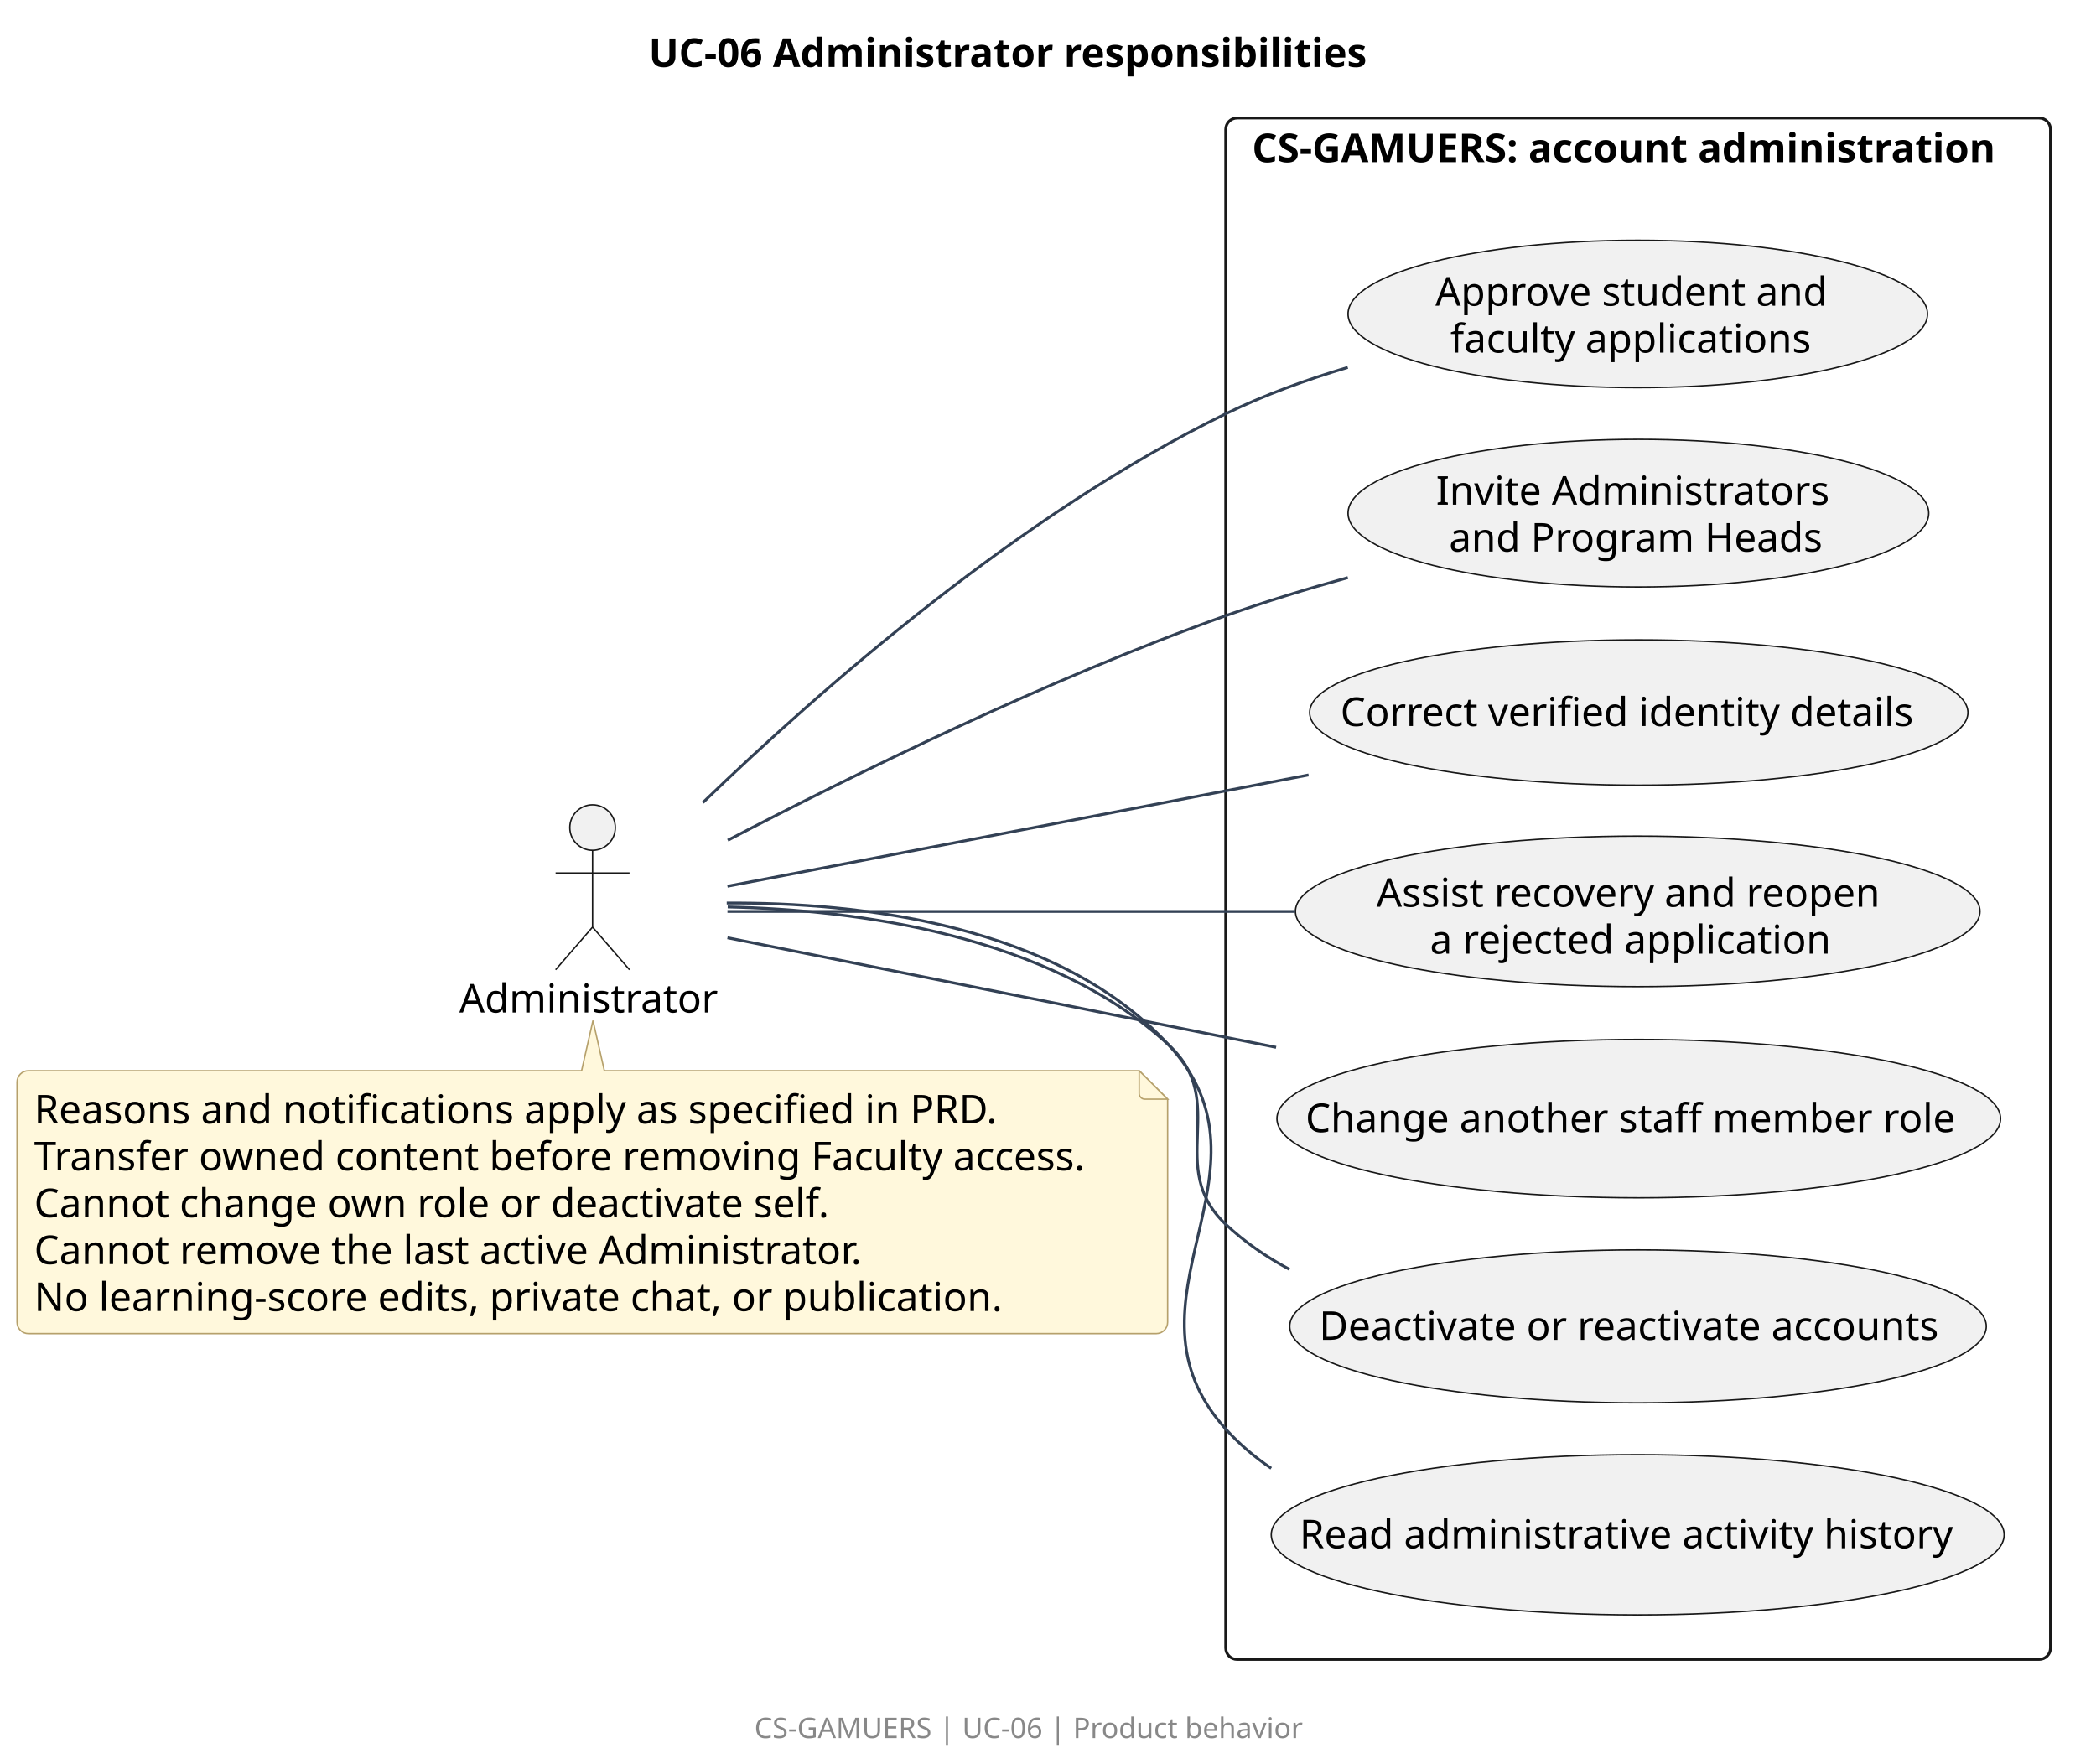
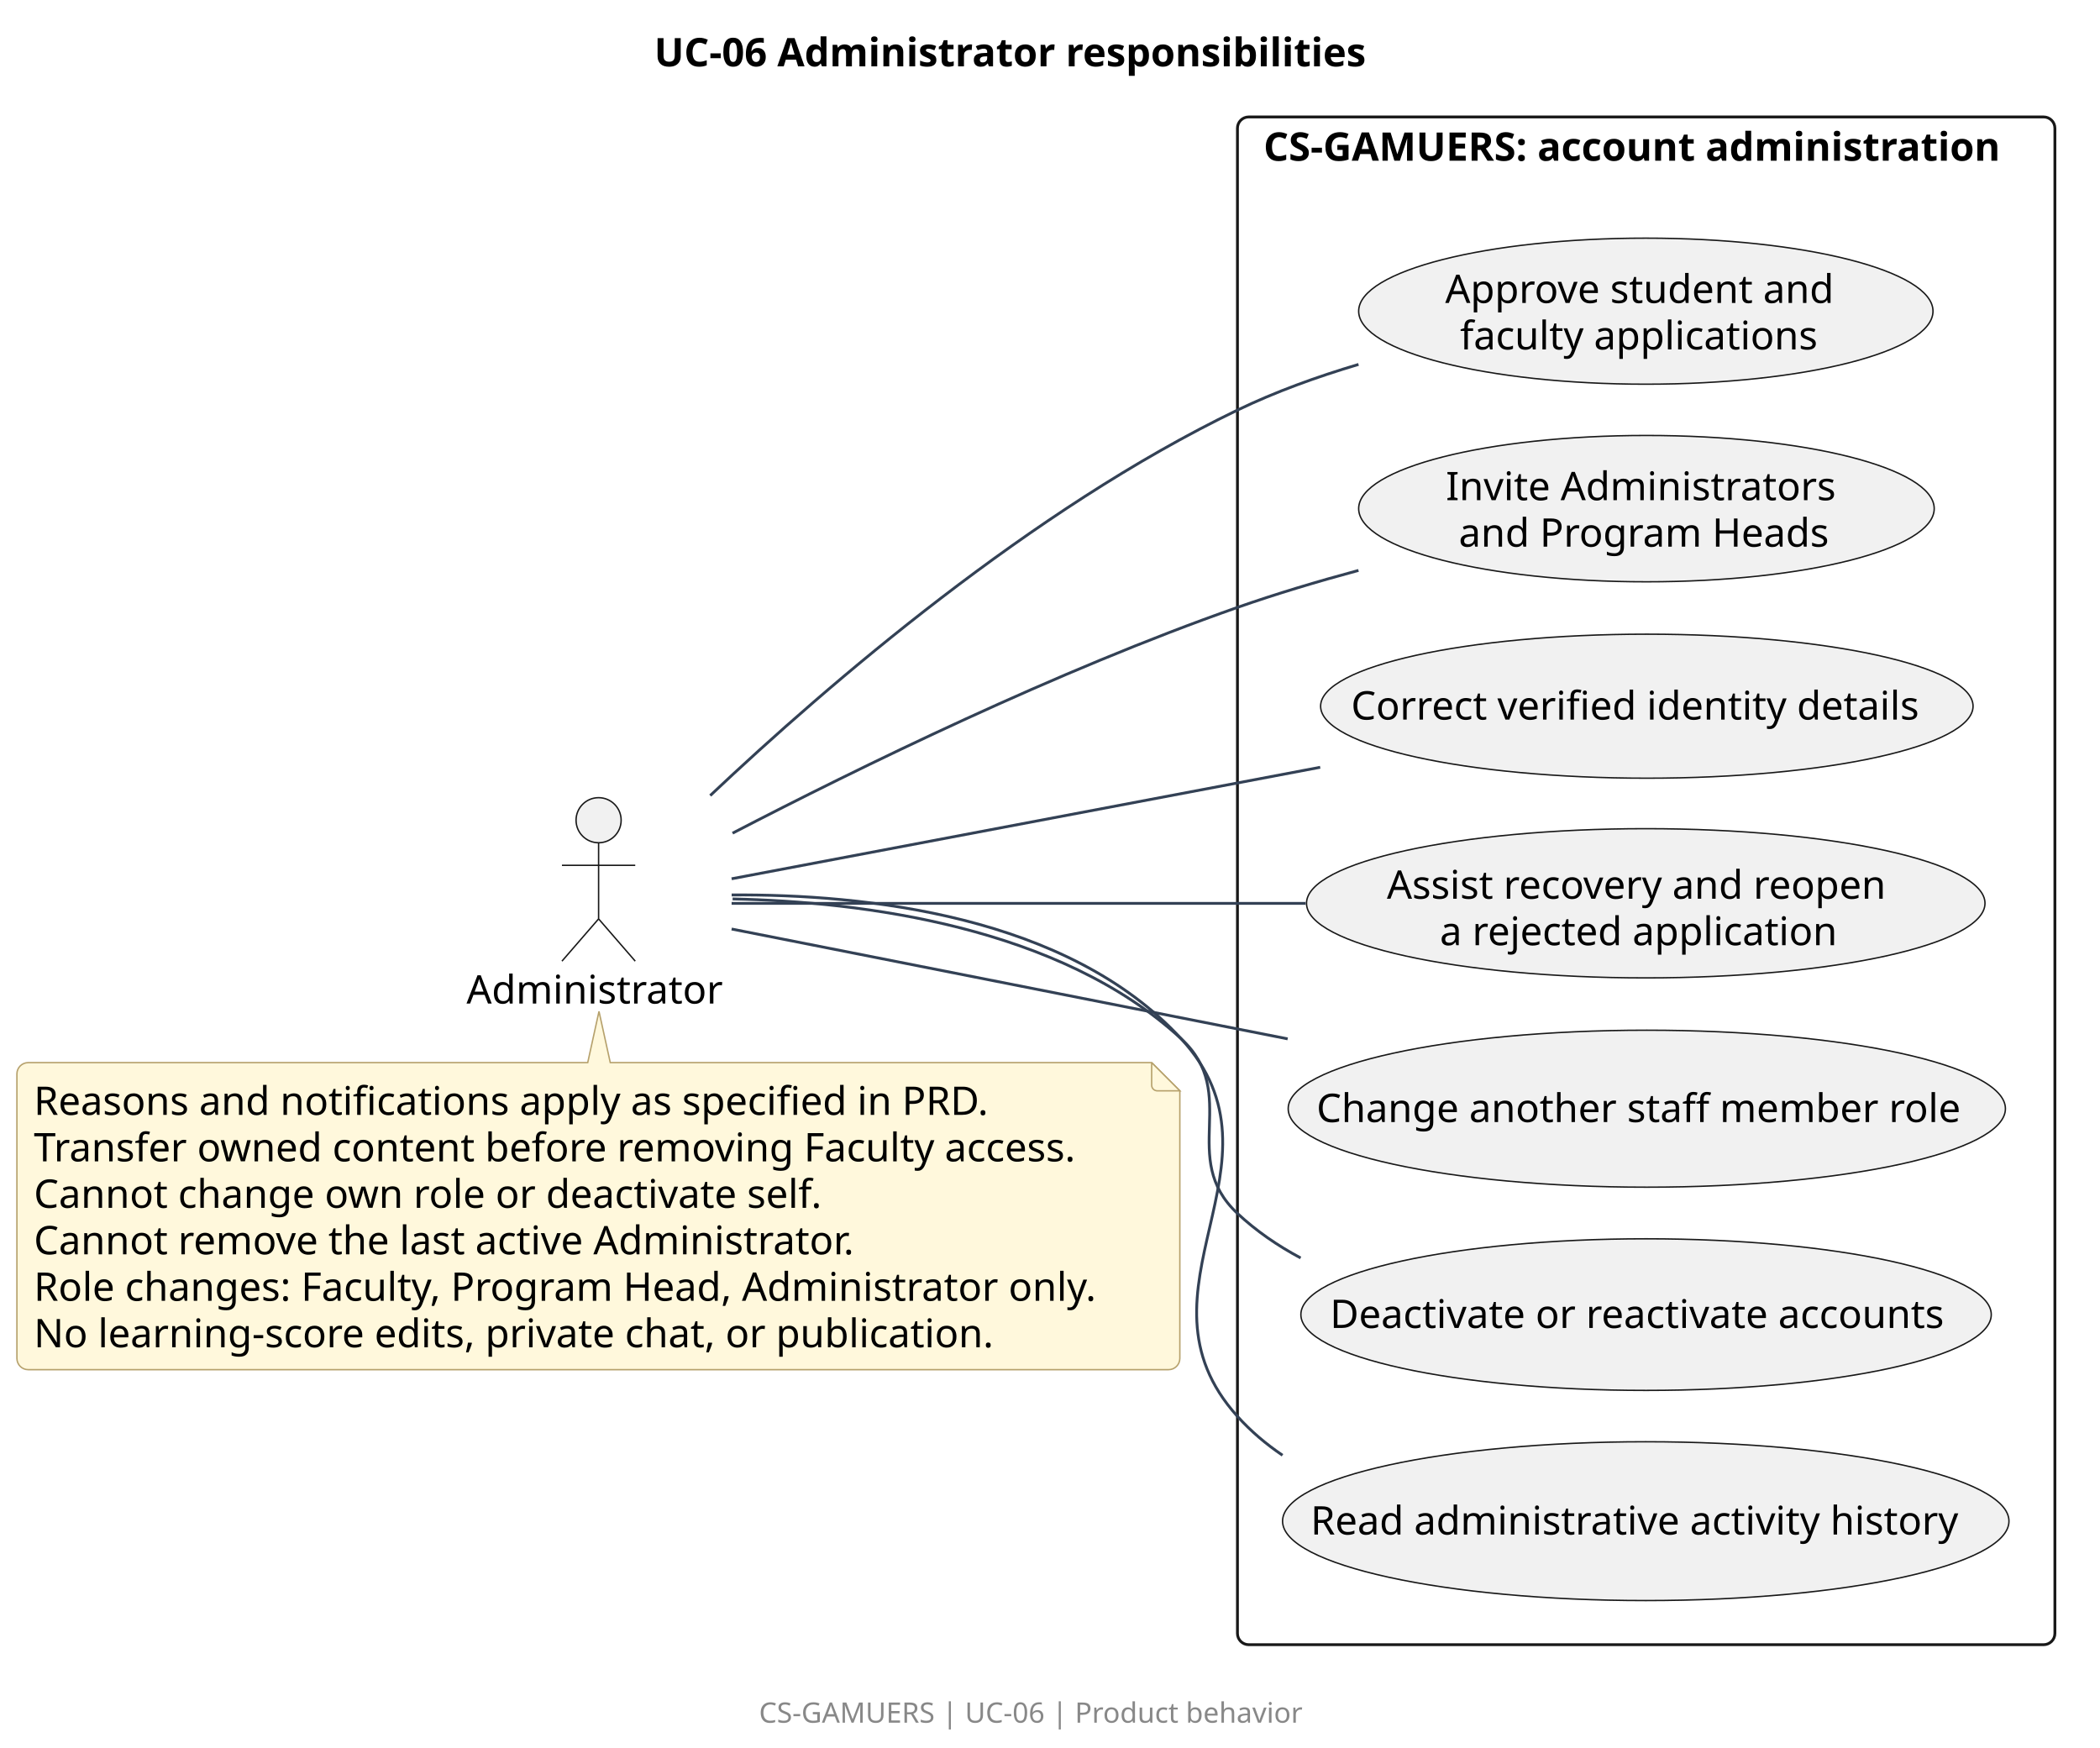
- <svg xmlns="http://www.w3.org/2000/svg" version="1.1" data-diagram-type="DESCRIPTION" style="width:737px;height:620px;background:#FFFFFF;" width="737px" height="620px" viewBox="0 0 737 620" zoomAndPan="magnify" preserveAspectRatio="none" contentStyleType="text/css">
+ <svg xmlns="http://www.w3.org/2000/svg" version="1.1" data-diagram-type="DESCRIPTION" style="width:745px;height:620px;background:#FFFFFF;" width="745px" height="620px" viewBox="0 0 745 620" zoomAndPan="magnify" preserveAspectRatio="none" contentStyleType="text/css">
  <defs />
  <g font-family="sans-serif" lengthAdjust="spacing">
    <g class="title" data-source-line="13">
-       <text x="228.097" y="23.535" fill="#000" font-size="14" textLength="273.807" font-weight="700">UC-06  Administrator responsibilities</text>
+       <text x="232.097" y="23.535" fill="#000" font-size="14" textLength="273.807" font-weight="700">UC-06  Administrator responsibilities</text>
    </g>
    <g class="cluster" data-qualified-name="CS-GAMUERS. account administration" id="ent0002" data-source-line="17">
-       <rect x="431" y="41.488" width="290" height="542" fill="none" style="stroke:#181818;stroke-width:1;" rx="4" ry="4" />
-       <text x="440.252" y="57.023" fill="#000" font-size="14" textLength="271.496" font-weight="700">CS-GAMUERS: account administration</text>
+       <rect x="439" y="41.488" width="290" height="542" fill="none" style="stroke:#181818;stroke-width:1;" rx="4" ry="4" />
+       <text x="448.252" y="57.023" fill="#000" font-size="14" textLength="271.496" font-weight="700">CS-GAMUERS: account administration</text>
    </g>
    <g class="entity" data-qualified-name="A" id="ent0001" data-source-line="16">
-       <ellipse cx="208.36" cy="290.988" rx="8" ry="8" fill="#F1F1F1" style="stroke:#181818;stroke-width:0.5;" />
-       <path d="M208.36,298.988 L208.36,325.988 M195.36,306.988 L221.36,306.988 M208.36,325.988 L195.36,340.988 M208.36,325.988 L221.36,340.988" style="stroke:#181818;stroke-width:0.5;" fill="none" />
-       <text x="161.5" y="356.023" fill="#000" font-size="14" textLength="93.721">Administrator</text>
+       <ellipse cx="212.36" cy="290.988" rx="8" ry="8" fill="#F1F1F1" style="stroke:#181818;stroke-width:0.5;" />
+       <path d="M212.36,298.988 L212.36,325.988 M199.36,306.988 L225.36,306.988 M212.36,325.988 L199.36,340.988 M212.36,325.988 L225.36,340.988" style="stroke:#181818;stroke-width:0.5;" fill="none" />
+       <text x="165.5" y="356.023" fill="#000" font-size="14" textLength="93.721">Administrator</text>
    </g>
    <g class="entity" data-qualified-name="GMN17" id="ent0018" data-source-line="34">
-       <path d="M6,380.488 L6,464.93 A4,4 0 0 0 10,468.93 L406.564,468.93 A4,4 0 0 0 410.564,464.93 L410.564,386.488 L400.564,376.488 L212.5,376.488 L208.5,358.838 L204.5,376.488 L10,376.488 A4,4 0 0 0 6,380.488" style="stroke:#B6A16C;stroke-width:0.5;" fill="#FFF8DC" />
-       <path d="M400.564,376.488 L400.564,384.488 A2,2 0 0 0 402.564,386.488 L410.564,386.488 L400.564,376.488" style="stroke:#B6A16C;stroke-width:0.5;" fill="#FFF8DC" />
-       <text x="12" y="395.023" fill="#000" font-size="14" textLength="353.158">Reasons and notifications apply as specified in PRD.</text>
-       <text x="12" y="411.512" fill="#000" font-size="14" textLength="383.564">Transfer owned content before removing Faculty access.</text>
-       <text x="12" y="428" fill="#000" font-size="14" textLength="289.967">Cannot change own role or deactivate self.</text>
-       <text x="12" y="444.488" fill="#000" font-size="14" textLength="304.281">Cannot remove the last active Administrator.</text>
-       <text x="12" y="460.977" fill="#000" font-size="14" textLength="357.472">No learning-score edits, private chat, or publication.</text>
+       <path d="M6,380.988 L6,481.918 A4,4 0 0 0 10,485.918 L414.563,485.918 A4,4 0 0 0 418.563,481.918 L418.563,386.988 L408.563,376.988 L216.5,376.988 L212.5,358.8 L208.5,376.988 L10,376.988 A4,4 0 0 0 6,380.988" style="stroke:#B6A16C;stroke-width:0.5;" fill="#FFF8DC" />
+       <path d="M408.563,376.988 L408.563,384.988 A2,2 0 0 0 410.563,386.988 L418.563,386.988 L408.563,376.988" style="stroke:#B6A16C;stroke-width:0.5;" fill="#FFF8DC" />
+       <text x="12" y="395.523" fill="#000" font-size="14" textLength="353.158">Reasons and notifications apply as specified in PRD.</text>
+       <text x="12" y="412.012" fill="#000" font-size="14" textLength="383.564">Transfer owned content before removing Faculty access.</text>
+       <text x="12" y="428.5" fill="#000" font-size="14" textLength="289.967">Cannot change own role or deactivate self.</text>
+       <text x="12" y="444.988" fill="#000" font-size="14" textLength="304.281">Cannot remove the last active Administrator.</text>
+       <text x="12" y="461.477" fill="#000" font-size="14" textLength="391.563">Role changes: Faculty, Program Head, Administrator only.</text>
+       <text x="12" y="477.965" fill="#000" font-size="14" textLength="357.472">No learning-score edits, private chat, or publication.</text>
    </g>
    <g class="entity" data-qualified-name="CS-GAMUERS. account administration.U0" id="ent0003" data-source-line="18">
-       <ellipse cx="575.878" cy="110.395" rx="101.878" ry="25.907" fill="#F1F1F1" style="stroke:#181818;stroke-width:0.5;" />
-       <text x="504.706" y="107.482" fill="#000" font-size="14" textLength="142.345">Approve student and</text>
-       <text x="509.966" y="123.97" fill="#000" font-size="14" textLength="131.824">faculty applications</text>
+       <ellipse cx="583.878" cy="110.395" rx="101.878" ry="25.907" fill="#F1F1F1" style="stroke:#181818;stroke-width:0.5;" />
+       <text x="512.706" y="107.482" fill="#000" font-size="14" textLength="142.345">Approve student and</text>
+       <text x="517.966" y="123.97" fill="#000" font-size="14" textLength="131.824">faculty applications</text>
    </g>
    <g class="entity" data-qualified-name="CS-GAMUERS. account administration.U1" id="ent0004" data-source-line="19">
-       <ellipse cx="576.094" cy="180.446" rx="102.094" ry="25.958" fill="#F1F1F1" style="stroke:#181818;stroke-width:0.5;" />
-       <text x="504.925" y="177.459" fill="#000" font-size="14" textLength="142.338">Invite Administrators</text>
-       <text x="509.502" y="193.948" fill="#000" font-size="14" textLength="133.185">and Program Heads</text>
+       <ellipse cx="584.094" cy="180.446" rx="102.094" ry="25.958" fill="#F1F1F1" style="stroke:#181818;stroke-width:0.5;" />
+       <text x="512.925" y="177.459" fill="#000" font-size="14" textLength="142.338">Invite Administrators</text>
+       <text x="517.502" y="193.948" fill="#000" font-size="14" textLength="133.185">and Program Heads</text>
    </g>
    <g class="entity" data-qualified-name="CS-GAMUERS. account administration.U2" id="ent0005" data-source-line="20">
-       <ellipse cx="576.235" cy="250.535" rx="115.735" ry="25.547" fill="#F1F1F1" style="stroke:#181818;stroke-width:0.5;" />
-       <text x="471.306" y="255.279" fill="#000" font-size="14" textLength="209.856">Correct verified identity details</text>
+       <ellipse cx="584.235" cy="250.535" rx="115.735" ry="25.547" fill="#F1F1F1" style="stroke:#181818;stroke-width:0.5;" />
+       <text x="479.306" y="255.279" fill="#000" font-size="14" textLength="209.856">Correct verified identity details</text>
    </g>
    <g class="entity" data-qualified-name="CS-GAMUERS. account administration.U3" id="ent0006" data-source-line="21">
-       <ellipse cx="575.851" cy="320.459" rx="120.351" ry="26.47" fill="#F1F1F1" style="stroke:#181818;stroke-width:0.5;" />
-       <text x="484.007" y="318.837" fill="#000" font-size="14" textLength="183.688">Assist recovery and reopen</text>
-       <text x="502.792" y="335.326" fill="#000" font-size="14" textLength="146.118">a rejected application</text>
+       <ellipse cx="583.851" cy="320.459" rx="120.351" ry="26.47" fill="#F1F1F1" style="stroke:#181818;stroke-width:0.5;" />
+       <text x="492.007" y="318.837" fill="#000" font-size="14" textLength="183.688">Assist recovery and reopen</text>
+       <text x="510.792" y="335.326" fill="#000" font-size="14" textLength="146.118">a rejected application</text>
    </g>
    <g class="entity" data-qualified-name="CS-GAMUERS. account administration.U4" id="ent0007" data-source-line="22">
-       <ellipse cx="576.224" cy="393.333" rx="127.224" ry="27.845" fill="#F1F1F1" style="stroke:#181818;stroke-width:0.5;" />
-       <text x="459.038" y="398.077" fill="#000" font-size="14" textLength="234.37">Change another staff member role</text>
+       <ellipse cx="584.224" cy="393.333" rx="127.224" ry="27.845" fill="#F1F1F1" style="stroke:#181818;stroke-width:0.5;" />
+       <text x="467.038" y="398.077" fill="#000" font-size="14" textLength="234.37">Change another staff member role</text>
    </g>
    <g class="entity" data-qualified-name="CS-GAMUERS. account administration.U5" id="ent0008" data-source-line="23">
-       <ellipse cx="575.963" cy="466.381" rx="122.463" ry="26.893" fill="#F1F1F1" style="stroke:#181818;stroke-width:0.5;" />
-       <text x="463.837" y="471.125" fill="#000" font-size="14" textLength="224.253">Deactivate or reactivate accounts</text>
+       <ellipse cx="583.963" cy="466.381" rx="122.463" ry="26.893" fill="#F1F1F1" style="stroke:#181818;stroke-width:0.5;" />
+       <text x="471.837" y="471.125" fill="#000" font-size="14" textLength="224.253">Deactivate or reactivate accounts</text>
    </g>
    <g class="entity" data-qualified-name="CS-GAMUERS. account administration.U6" id="ent0009" data-source-line="24">
-       <ellipse cx="575.853" cy="539.659" rx="128.853" ry="28.171" fill="#F1F1F1" style="stroke:#181818;stroke-width:0.5;" />
-       <text x="456.942" y="544.403" fill="#000" font-size="14" textLength="237.822">Read administrative activity history</text>
+       <ellipse cx="583.853" cy="539.659" rx="128.853" ry="28.171" fill="#F1F1F1" style="stroke:#181818;stroke-width:0.5;" />
+       <text x="464.942" y="544.403" fill="#000" font-size="14" textLength="237.822">Read administrative activity history</text>
    </g>
    <g class="link" data-entity-1="ent0001" data-entity-2="ent0003" id="lnk10" data-link-type="association">
-       <path d="M247.146,282.208 C288.598,242.243 358.972,180.597 431,145.488 C444.414,138.95 459.141,133.578 473.898,129.179" style="stroke:#334155;stroke-width:1;" fill="none" />
+       <path d="M251.961,282.237 C294.275,242.297 366.015,180.672 439,145.488 C452.442,139.008 467.184,133.668 481.948,129.284" style="stroke:#334155;stroke-width:1;" fill="none" />
    </g>
    <g class="link" data-entity-1="ent0001" data-entity-2="ent0004" id="lnk11" data-link-type="association">
-       <path d="M255.909,295.452 C299.971,272.47 368.565,238.713 431,216.488 C444.717,211.606 459.393,207.125 473.937,203.106" style="stroke:#334155;stroke-width:1;" fill="none" />
+       <path d="M259.881,295.586 C304.698,272.325 375.015,237.914 439,215.488 C452.718,210.68 467.395,206.29 481.94,202.367" style="stroke:#334155;stroke-width:1;" fill="none" />
    </g>
    <g class="link" data-entity-1="ent0001" data-entity-2="ent0005" id="lnk12" data-link-type="association">
-       <path d="M255.791,311.623 C306.887,301.837 391.05,285.718 460.129,272.488" style="stroke:#334155;stroke-width:1;" fill="none" />
+       <path d="M259.55,311.764 C311.494,301.924 397.91,285.553 468.357,272.207" style="stroke:#334155;stroke-width:1;" fill="none" />
    </g>
    <g class="link" data-entity-1="ent0001" data-entity-2="ent0006" id="lnk13" data-link-type="association">
-       <path d="M255.791,320.488 C305.735,320.488 387.27,320.488 455.432,320.488" style="stroke:#334155;stroke-width:1;" fill="none" />
+       <path d="M259.55,320.488 C310.237,320.488 393.746,320.488 463.213,320.488" style="stroke:#334155;stroke-width:1;" fill="none" />
    </g>
    <g class="link" data-entity-1="ent0001" data-entity-2="ent0007" id="lnk14" data-link-type="association">
-       <path d="M255.791,329.734 C304.102,339.383 381.973,354.936 448.706,368.264" style="stroke:#334155;stroke-width:1;" fill="none" />
+       <path d="M259.55,329.586 C308.689,339.294 388.677,355.097 456.812,368.558" style="stroke:#334155;stroke-width:1;" fill="none" />
    </g>
    <g class="link" data-entity-1="ent0001" data-entity-2="ent0008" id="lnk15" data-link-type="association">
-       <path d="M255.877,318.907 C301.065,319.918 368.933,328.59 411,367.488 C432.569,387.433 409.589,410.374 431,430.488 C437.667,436.752 445.255,441.971 453.379,446.314" style="stroke:#334155;stroke-width:1;" fill="none" />
+       <path d="M259.897,318.916 C305.947,319.905 375.739,328.66 419,368.488 C440.301,388.099 417.852,410.713 439,430.488 C445.682,436.736 453.28,441.944 461.411,446.279" style="stroke:#334155;stroke-width:1;" fill="none" />
    </g>
    <g class="link" data-entity-1="ent0001" data-entity-2="ent0009" id="lnk16" data-link-type="association">
-       <path d="M255.533,317.53 C301.789,317.28 371.696,324.818 411,367.488 C452.094,412.101 390.407,457.419 431,502.488 C435.75,507.763 441.142,512.331 446.982,516.284" style="stroke:#334155;stroke-width:1;" fill="none" />
+       <path d="M259.566,317.502 C306.722,317.172 378.648,324.714 419,368.488 C459.813,412.762 398.677,457.767 439,502.488 C443.753,507.76 449.147,512.326 454.989,516.278" style="stroke:#334155;stroke-width:1;" fill="none" />
    </g>
-     <g class="footer" data-source-line="40">
-       <text x="265.261" y="611.156" fill="#888" font-size="10" textLength="199.478">CS-GAMUERS | UC-06 | Product behavior</text>
+     <g class="footer" data-source-line="41">
+       <text x="269.261" y="611.156" fill="#888" font-size="10" textLength="199.478">CS-GAMUERS | UC-06 | Product behavior</text>
    </g>
  </g>
</svg>
